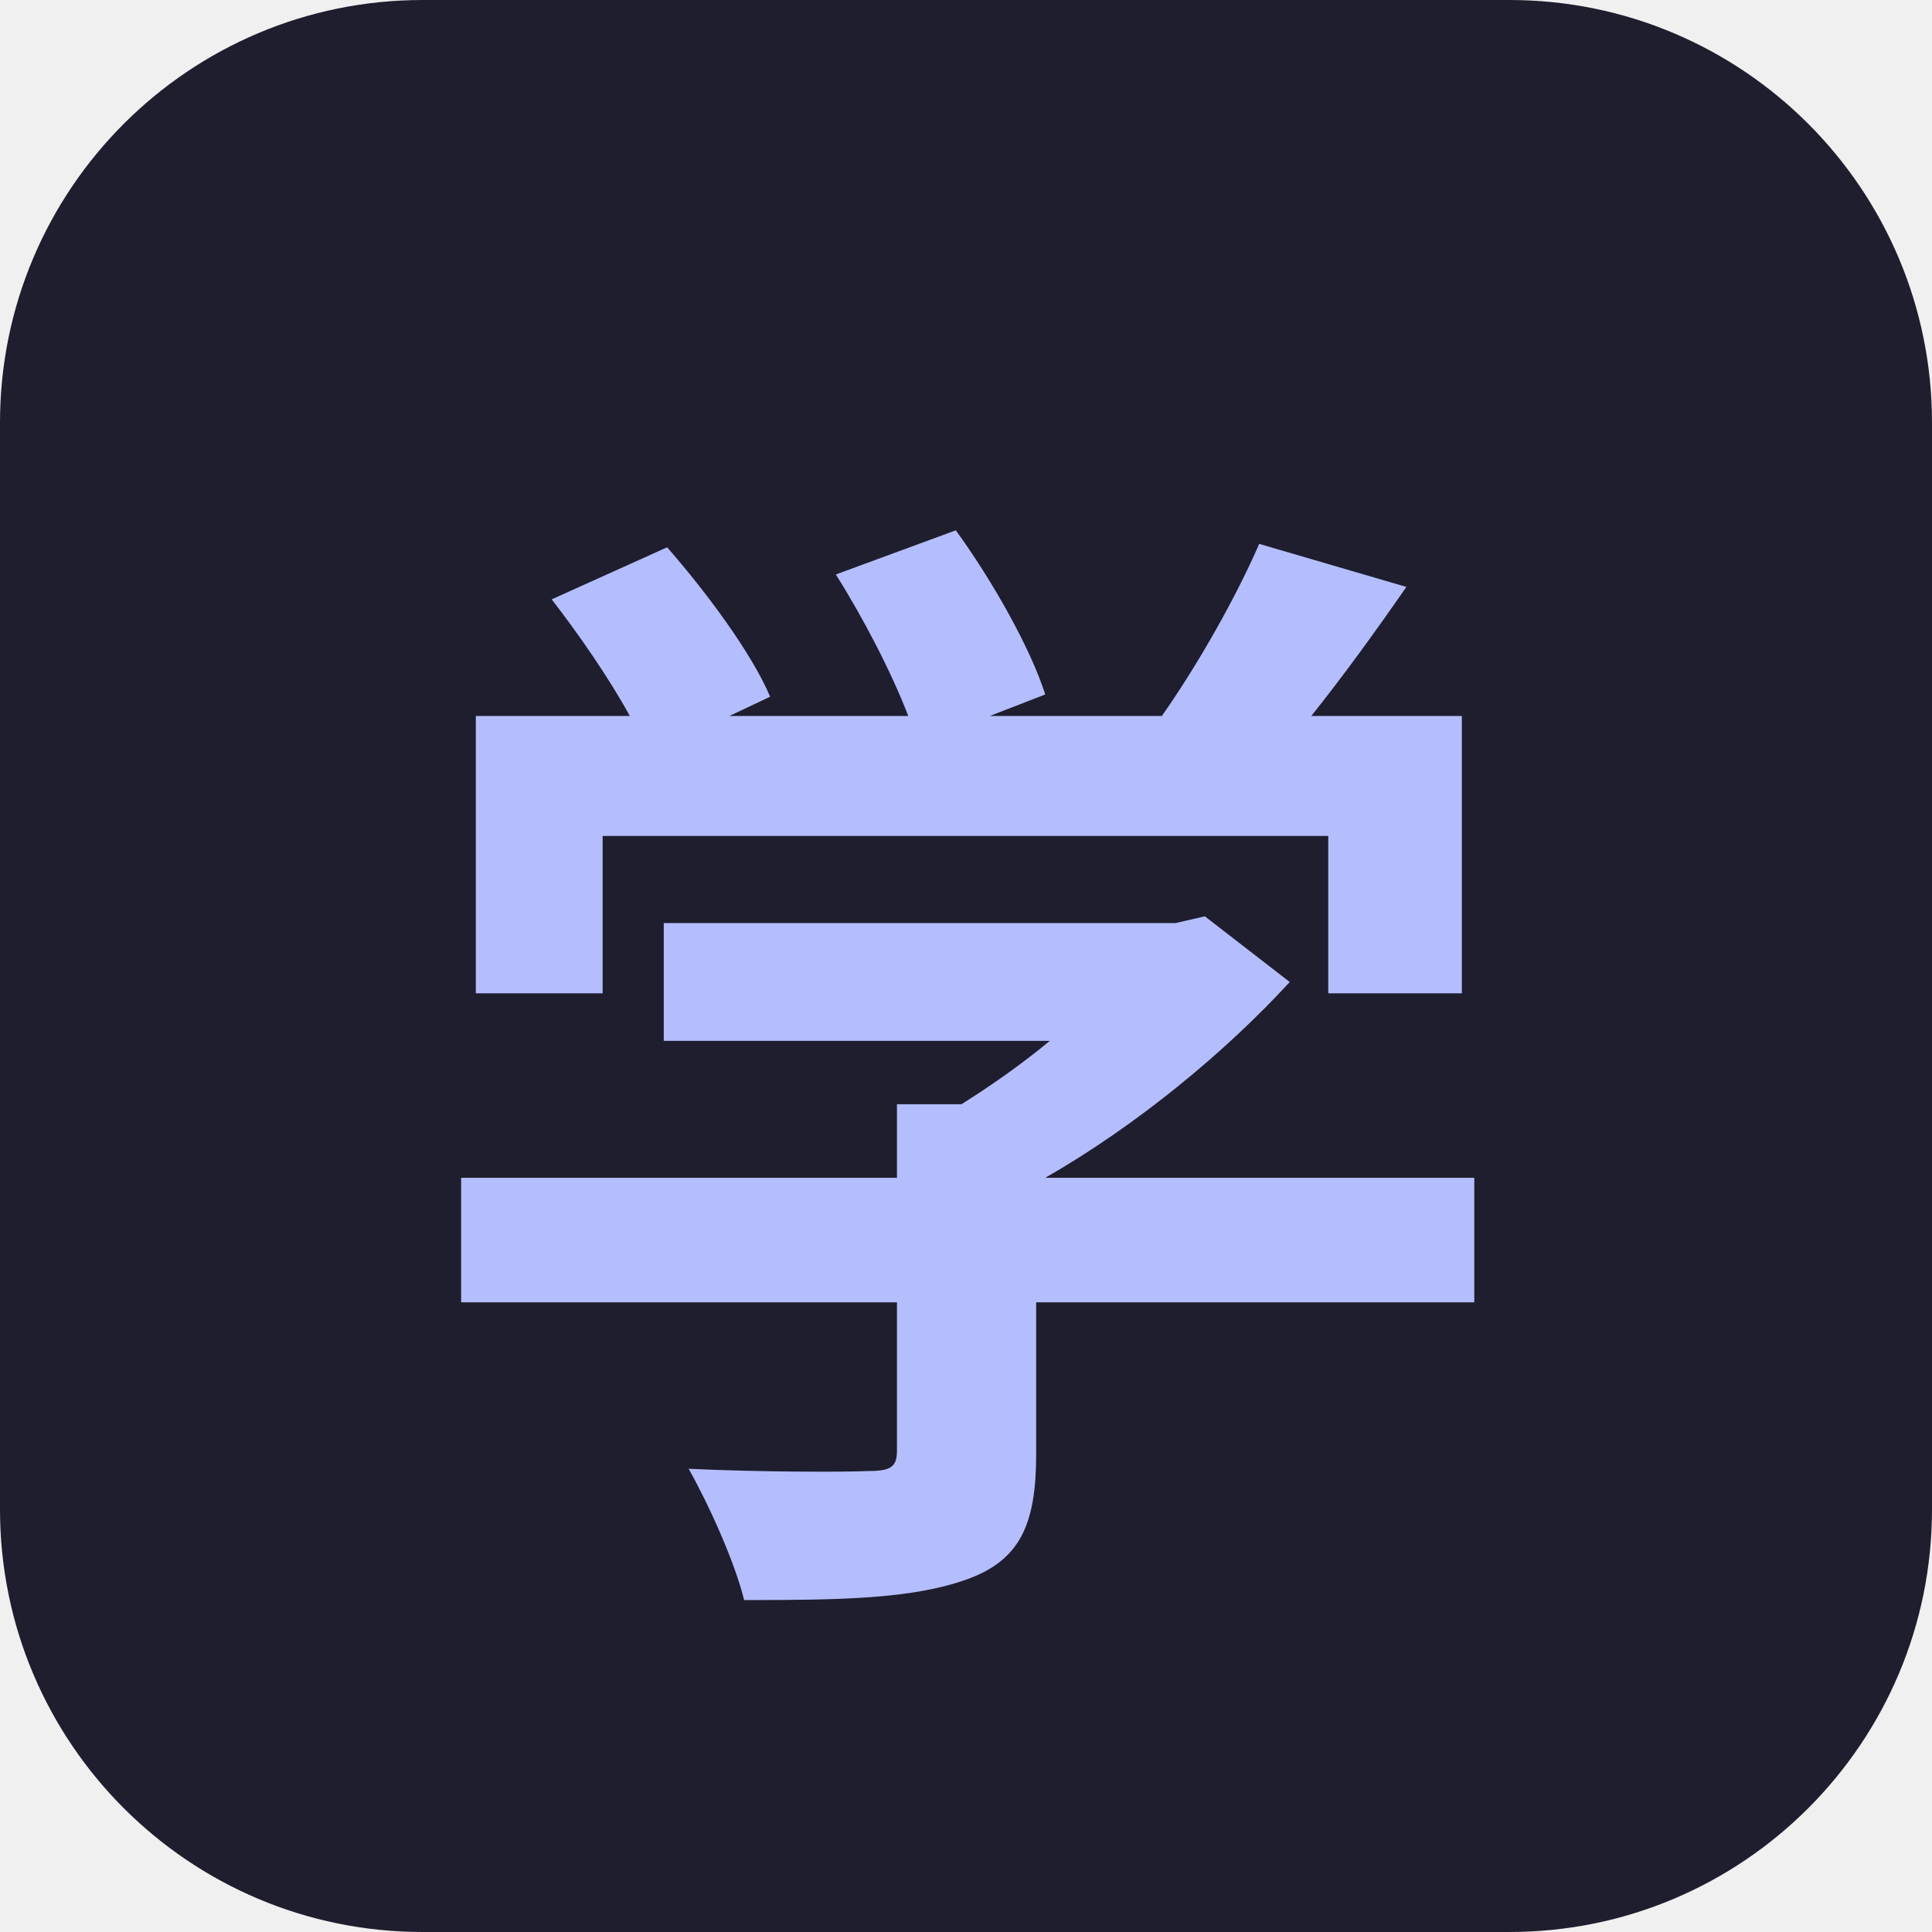
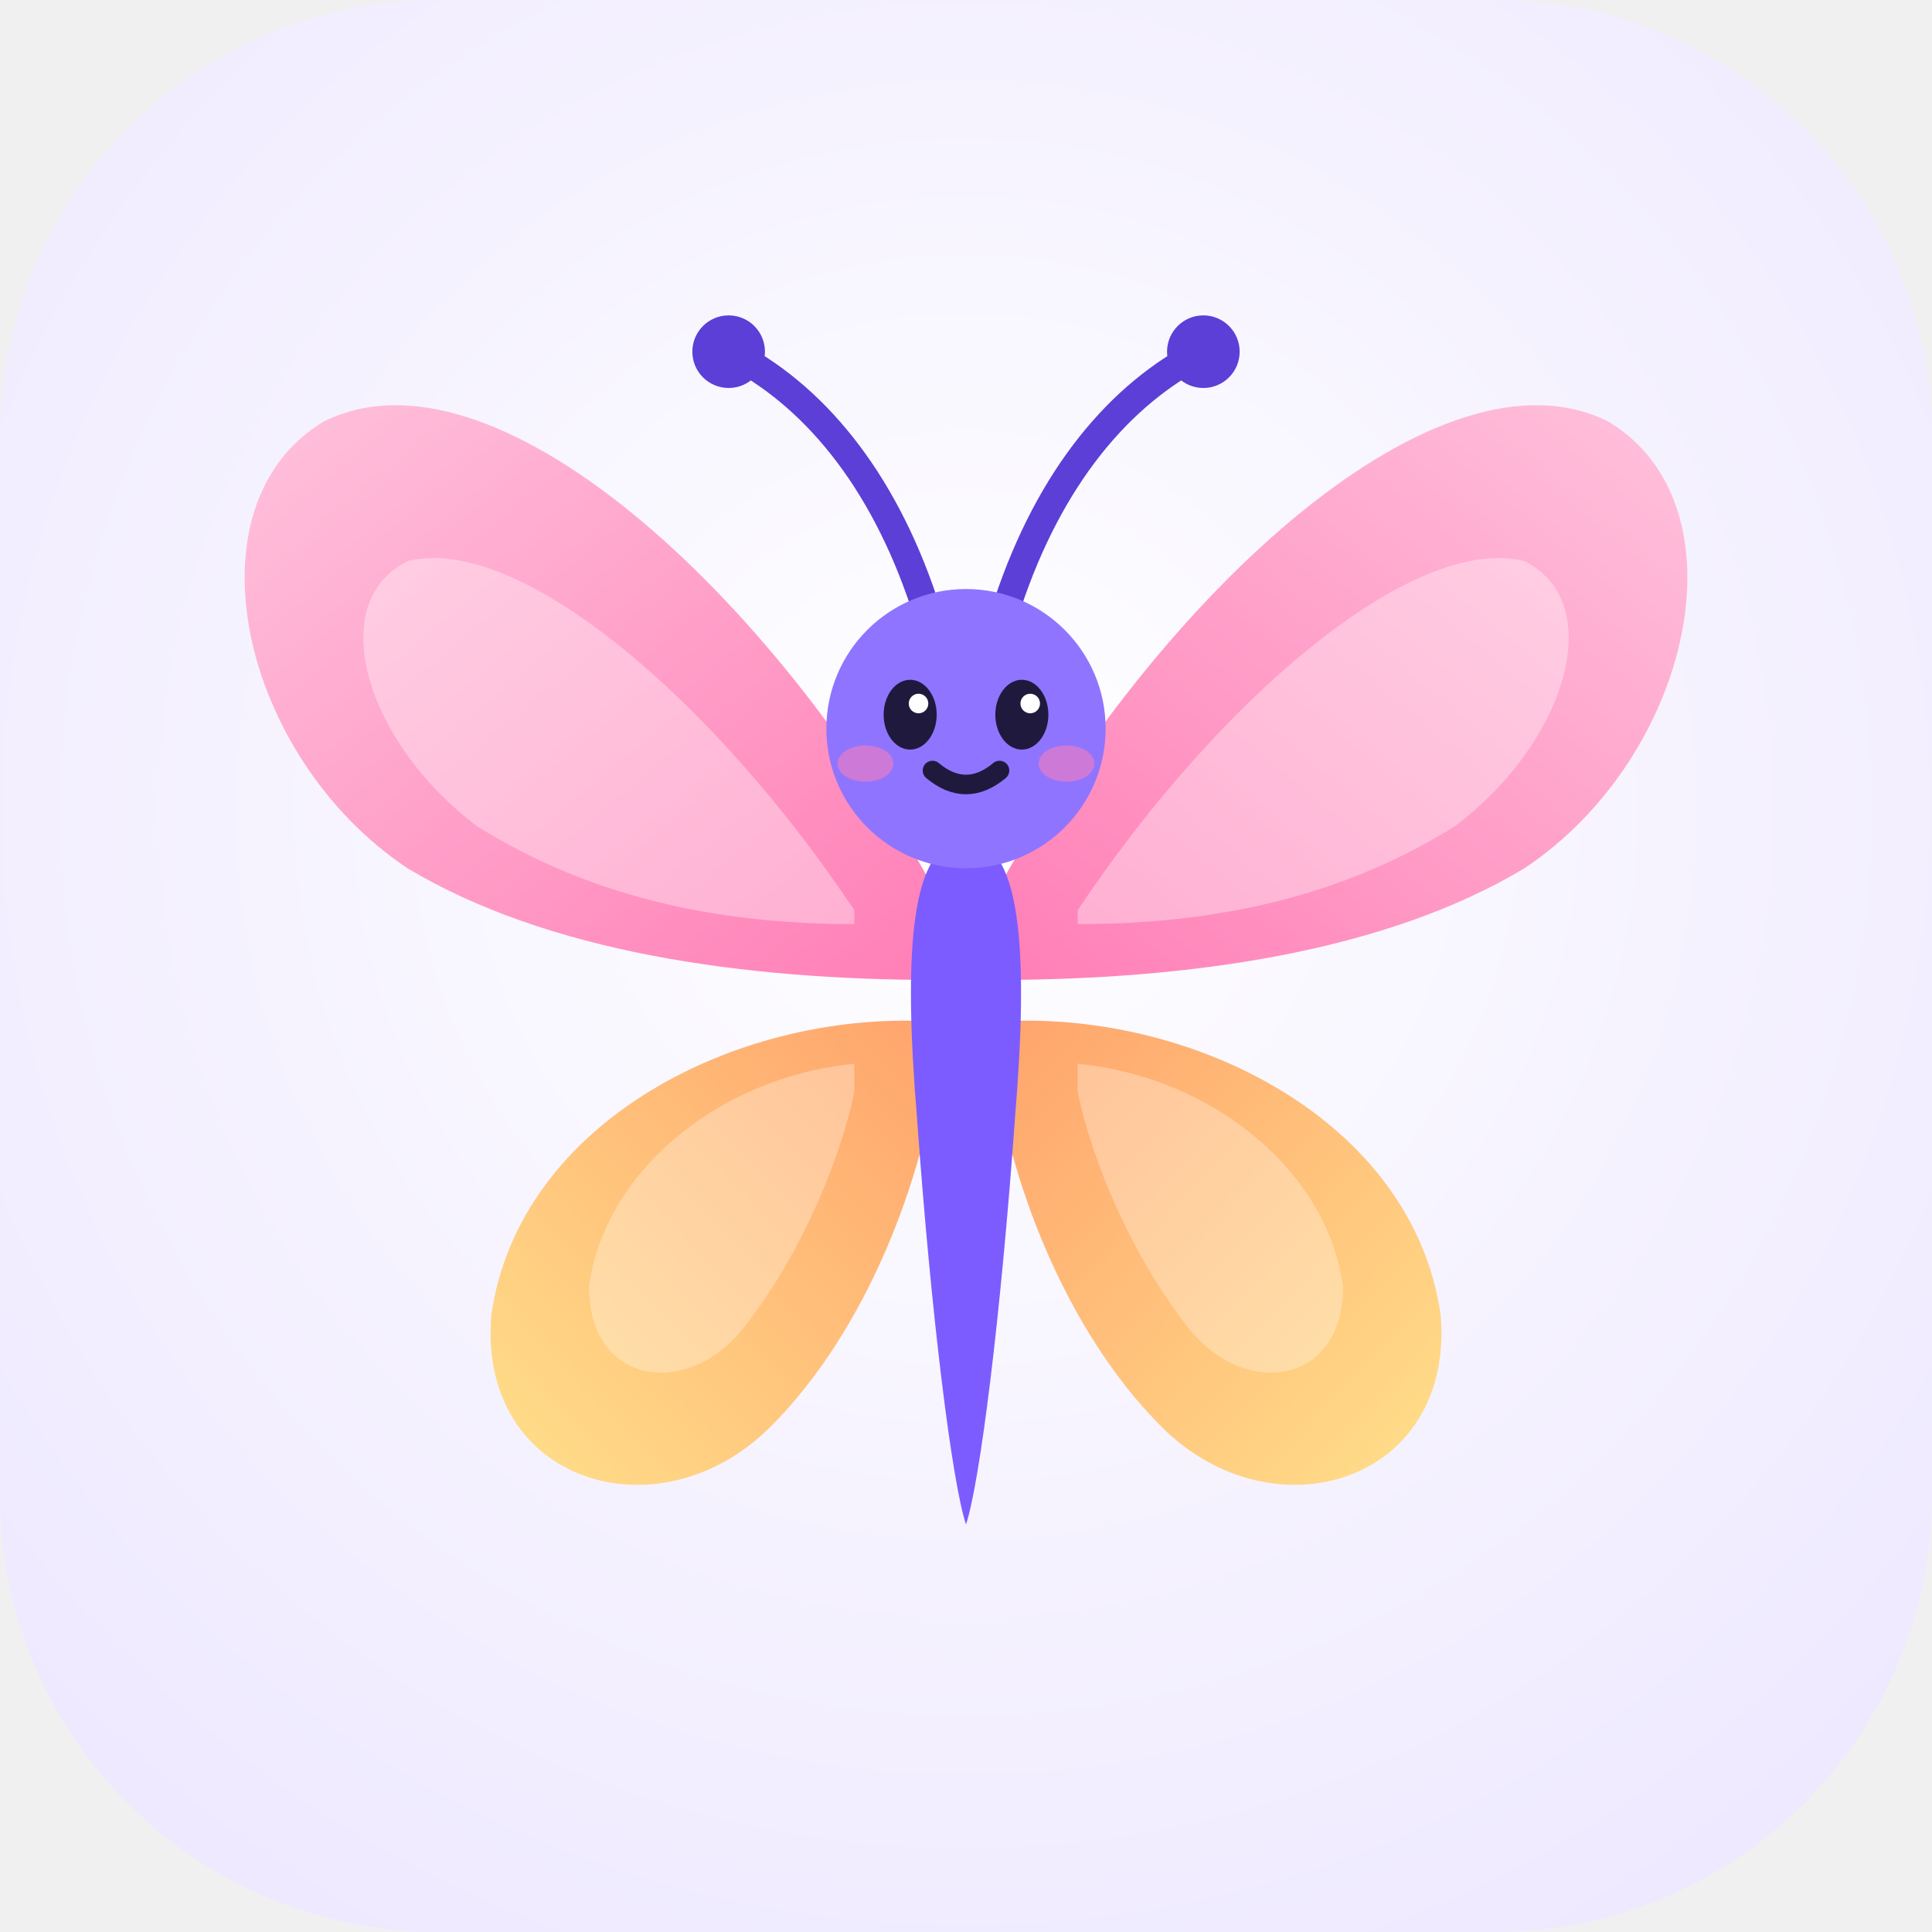
<svg xmlns="http://www.w3.org/2000/svg" width="512" height="512" viewBox="0 0 512 512">
-   <rect width="512" height="512" rx="112" fill="#1e1e2e" />
-   <text x="50%" y="52%" dominant-baseline="central" text-anchor="middle" font-family="'Hiragino Sans','Noto Sans CJK JP',sans-serif" font-size="300" font-weight="700" fill="#b4befe">学</text>
+   <defs>
+     <linearGradient id="fore" x1="1" y1="1" x2="0" y2="0">
+       <stop offset="0" stop-color="#ff7eb6" />
+       <stop offset="1" stop-color="#ffc2dc" />
+     </linearGradient>
+     <linearGradient id="hind" x1="1" y1="0" x2="0" y2="1">
+       <stop offset="0" stop-color="#ffa36c" />
+       <stop offset="1" stop-color="#ffe08a" />
+     </linearGradient>
+     <radialGradient id="bg" cx=".5" cy=".42" r=".75">
+       <stop offset="0" stop-color="#ffffff" />
+       <stop offset="1" stop-color="#ece6ff" />
+     </radialGradient>
+   </defs>
+   <rect width="512" height="512" rx="116" fill="url(#bg)" />
+   <g transform="translate(34 37.7) scale(3.7)">
+     <g>
+       <path d="M58 54 C 46 32, 26 14, 14 20 C 4 26, 8 44, 20 52 C 30 58, 44 60, 58 60 Z" fill="url(#fore)" />
+       <path d="M58 63 C 44 62, 28 70, 26 84 C 25 96, 38 100, 46 92 C 53 85, 57 74, 58 66 Z" fill="url(#hind)" />
+       <path d="M52 55 C 42 40, 28 28, 20 30 C 14 33, 17 43, 25 49 C 33 54, 42 56, 52 56 Z" fill="#fff" opacity=".35" />
+       <path d="M52 66 C 42 67, 34 74, 33 82 C 33 89, 40 90, 44 85 C 48 80, 51 73, 52 68 Z" fill="#fff" opacity=".3" />
+     </g>
+     <g transform="matrix(-1 0 0 1 120 0)">
+       <path d="M58 54 C 46 32, 26 14, 14 20 C 4 26, 8 44, 20 52 C 30 58, 44 60, 58 60 Z" fill="url(#fore)" />
+       <path d="M58 63 C 44 62, 28 70, 26 84 C 25 96, 38 100, 46 92 C 53 85, 57 74, 58 66 Z" fill="url(#hind)" />
+       <path d="M52 55 C 42 40, 28 28, 20 30 C 14 33, 17 43, 25 49 C 33 54, 42 56, 52 56 Z" fill="#fff" opacity=".35" />
+       <path d="M52 66 C 42 67, 34 74, 33 82 C 33 89, 40 90, 44 85 C 48 80, 51 73, 52 68 Z" fill="#fff" opacity=".3" />
+     </g>
+     <g fill="none" stroke="#5b3fd6" stroke-width="2" stroke-linecap="round">
+       <path d="M57 33 C 54 24, 49 18, 43 15" />
+       <path d="M63 33 C 66 24, 71 18, 77 15" />
+     </g>
+     <circle cx="43" cy="15" r="2.6" fill="#5b3fd6" />
+     <circle cx="77" cy="15" r="2.6" fill="#5b3fd6" />
+     <path d="M60 50 C 64 50, 64.5 58, 63.5 70 C 62.5 84, 61 96, 60 99 C 59 96, 57.5 84, 56.5 70 C 55.5 58, 56 50, 60 50 Z" fill="#7c5cff" />
+     <circle cx="60" cy="42" r="10" fill="#8f74ff" />
+     <ellipse cx="56" cy="41" rx="1.9" ry="2.5" fill="#1f1a3d" />
+     <ellipse cx="64" cy="41" rx="1.9" ry="2.5" fill="#1f1a3d" />
+     <circle cx="56.6" cy="40.2" r=".7" fill="#fff" />
+     <circle cx="64.6" cy="40.2" r=".7" fill="#fff" />
+     <ellipse cx="52.8" cy="44.5" rx="2" ry="1.3" fill="#ff7eb6" opacity=".55" />
+     <ellipse cx="67.2" cy="44.5" rx="2" ry="1.3" fill="#ff7eb6" opacity=".55" />
+     <path d="M57.6 45 Q60 47 62.4 45" fill="none" stroke="#1f1a3d" stroke-width="1.4" stroke-linecap="round" />
+   </g>
</svg>
